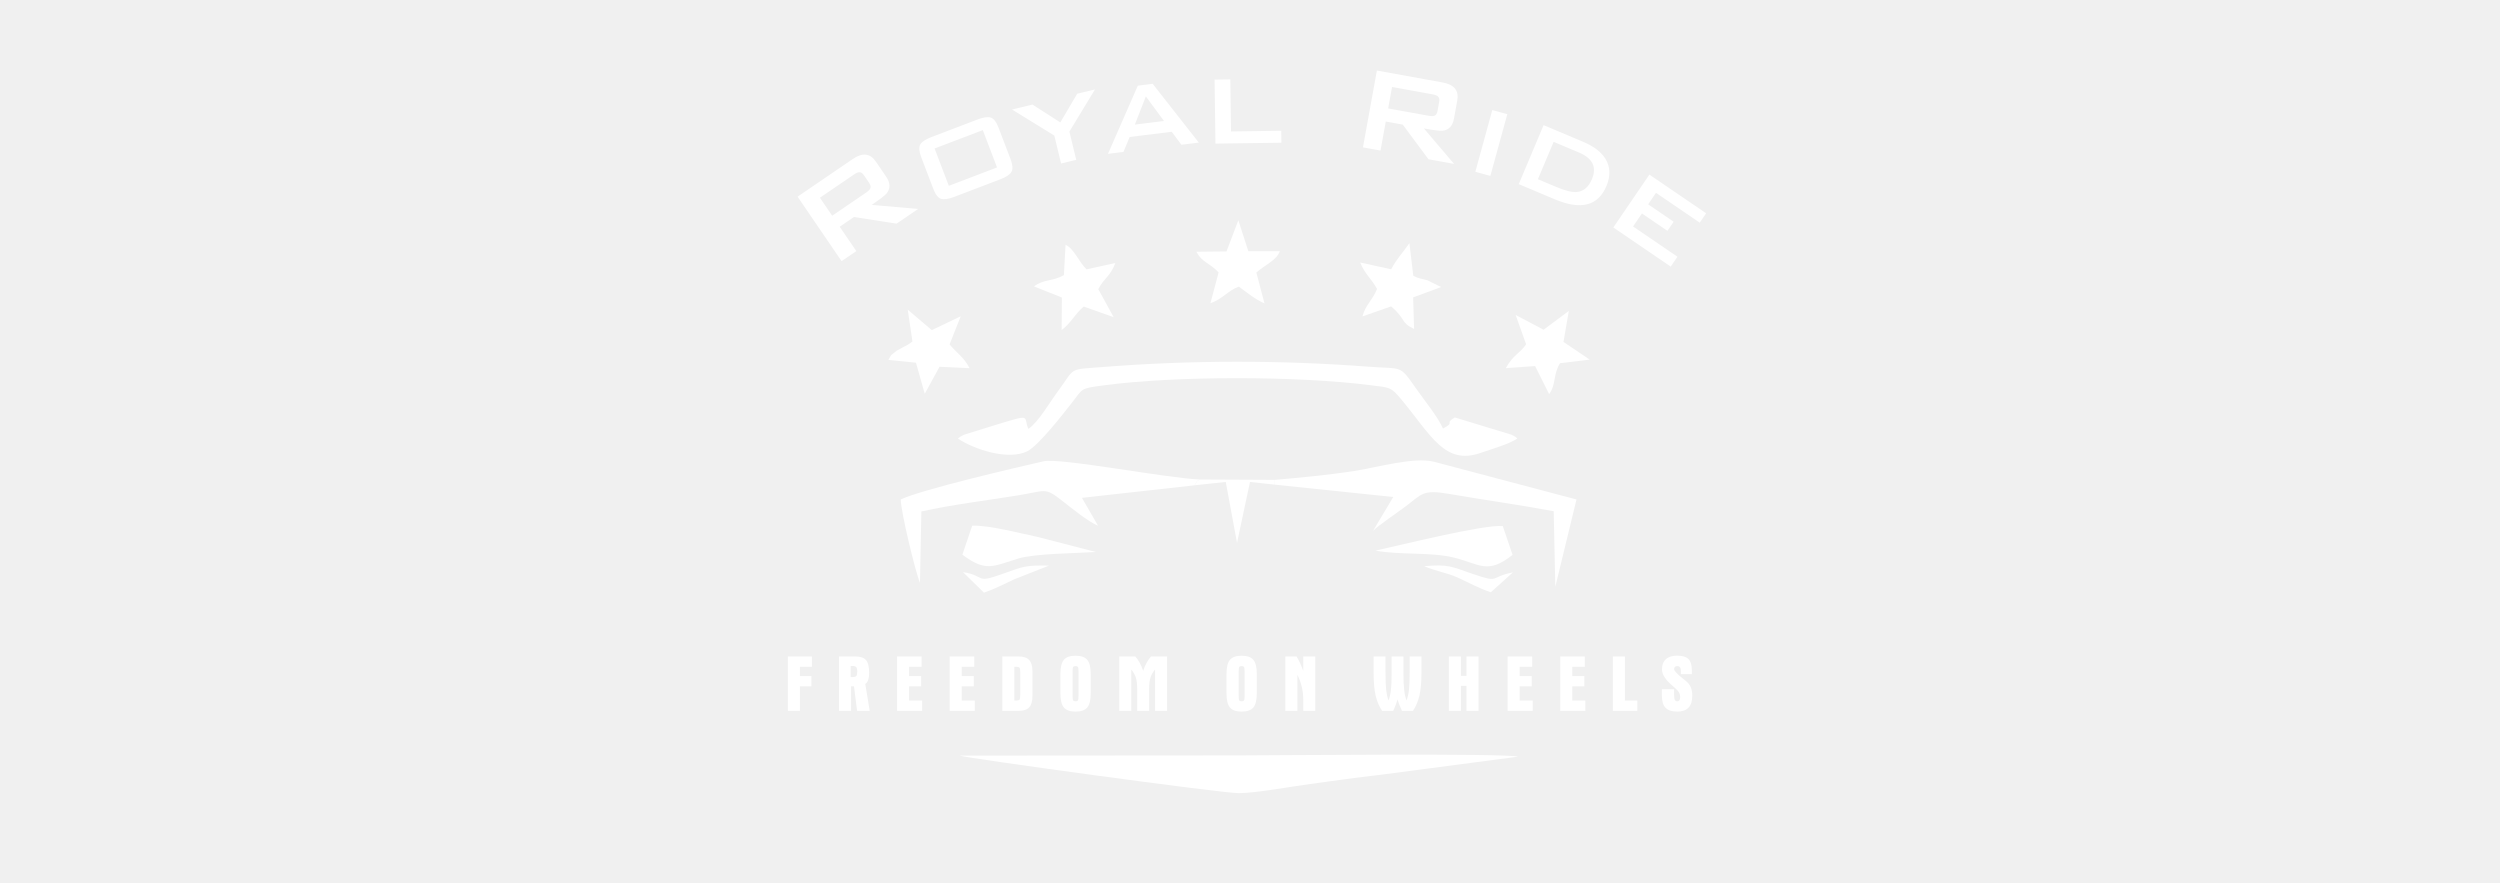
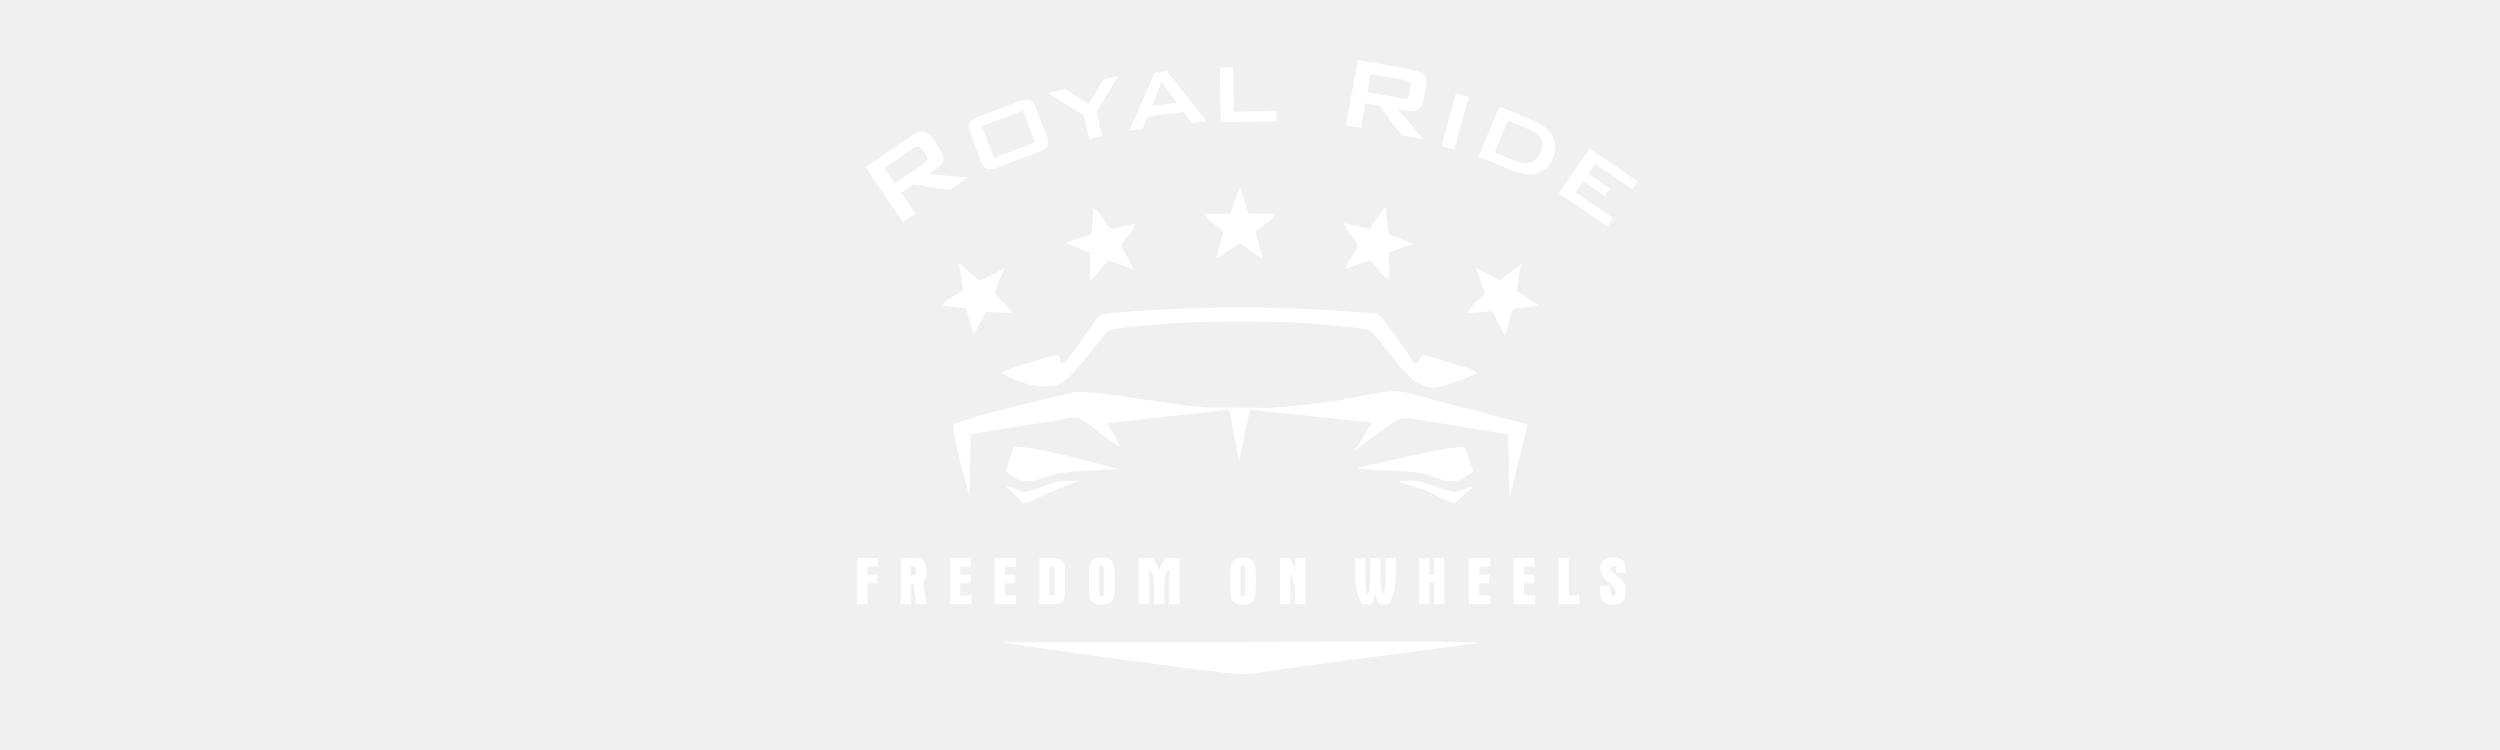
- <svg xmlns="http://www.w3.org/2000/svg" xml:space="preserve" width="816px" height="288px" version="1.1" style="shape-rendering:geometricPrecision; text-rendering:geometricPrecision; image-rendering:optimizeQuality; fill-rule:evenodd; clip-rule:evenodd" viewBox="0 0 816 288">
+ <svg xmlns="http://www.w3.org/2000/svg" xml:space="preserve" width="500px" height="150px" version="1.1" style="shape-rendering:geometricPrecision; text-rendering:geometricPrecision; image-rendering:optimizeQuality; fill-rule:evenodd; clip-rule:evenodd" viewBox="0 0 816 288">
  <defs>
    <style type="text/css">
   
    .fil0 {fill:white}
    .fil1 {fill:white;fill-rule:nonzero}
   
  </style>
  </defs>
  <g id="Capa_x0020_1">
    <g id="_2023076548208">
      <path class="fil0" d="M495.419 246.992c-3.132,-1.199 -80.524,-0.432 -91.049,-0.427l-91.137 0.068c1.58,0.75 85.811,12.305 91.137,12.257 5.758,-0.052 16.695,-2.11 23.208,-2.984 7.52,-1.009 15.278,-2.146 22.547,-2.954l45.294 -5.96z" />
      <path class="fil0" d="M335.653 139.986c-1.76,-4.092 1.478,-4.996 -10.698,-1.289l-10.406 3.234c-1.196,0.601 -1.394,0.81 -1.894,1.204 5.459,3.654 16.481,7.193 22.633,4.161 3.688,-1.819 11.774,-12.265 14.721,-16.023 3.522,-4.492 2.488,-4.447 9.836,-5.445 23.576,-3.202 63.845,-3.142 87.517,-0.092 6.38,0.822 6.532,0.416 10.206,4.85 9.531,11.504 14.037,21.321 25.634,17.264 4.102,-1.436 9.04,-2.762 12.069,-4.715 -0.635,-0.516 -0.499,-0.541 -1.938,-1.246l-18.476 -5.636c-3.713,2.191 0.453,1.333 -3.876,3.63 -1.535,-3.659 -6.176,-9.36 -8.752,-13.036 -5.593,-7.983 -4.294,-6.294 -15.509,-7.153 -28.458,-2.178 -58.038,-2.164 -86.491,0.078 -11.841,0.933 -9.052,-0.017 -14.828,7.8 -2.839,3.843 -6.471,10.229 -9.748,12.414z" />
      <path class="fil0" d="M389.893 158.403c0.916,-1.147 0.386,-1.26 1.854,-1.89 -10.832,-0.387 -45.685,-7.192 -51.19,-5.934 -8.954,2.045 -39.903,9.244 -46.555,12.443 0.069,4.239 4.888,24.049 6.277,27.191l0.455 -23.269c10.208,-2.274 21.532,-3.622 31.731,-5.282 9.063,-1.476 8.447,-2.748 14.38,1.902 2.642,2.072 8.41,6.779 11.564,8.042l-5.263 -9.106 36.747 -4.097z" />
      <path class="fil0" d="M416.097 156.631l0 1.561 38.659 4.025 -6.6 11.06c1.784,-1.844 7.799,-5.839 10.795,-8.11 5.192,-3.935 5.411,-5.455 14.126,-3.939 11.438,1.99 22.671,3.51 34.051,5.632l0.523 24.666 6.916 -28.497 -46.527 -12.314c-6.632,-1.65 -18.51,1.871 -26.026,3.022 -8.706,1.333 -17.035,2.116 -25.917,2.894z" />
      <path class="fil0" d="M448.972 179.721c7.726,1.476 18.021,0.447 25.332,2.216 8.795,2.128 11.126,5.745 19.396,-0.837l-3.19 -9.381c-5.958,-0.663 -34.395,6.475 -41.538,8.002z" />
      <path class="fil0" d="M314.125 181.037c7.664,5.794 10.009,3.766 18.179,1.289 5.54,-1.68 18.664,-1.716 25.378,-2.154l-19.045 -4.928c-5.563,-1.146 -15.712,-3.83 -21.31,-3.673l-3.202 9.466z" />
      <path class="fil0" d="M400.331 82.065l-9.844 0.106c1.887,3.516 4.116,3.452 7.265,6.729l-2.675 10.091c4.216,-1.536 5.633,-4.118 9.274,-5.432 2.797,1.985 5.118,4.053 8.373,5.461l-2.652 -10.068c2.739,-2.48 6.624,-3.947 7.657,-6.968l-10.276 0.001 -3.256 -10.096 -3.866 10.176z" />
      <path class="fil0" d="M454.079 87.9l-10.116 -2.216c1.622,3.979 3.637,5.154 5.504,8.639 -1.471,3.69 -3.802,5.195 -4.755,8.951l9.346 -3.269c4.969,4.229 2.909,5.159 7.5,7.38l-0.309 -10.32 9.131 -3.374 -4.509 -2.219c-2.076,-0.584 -2.713,-0.482 -4.573,-1.458l-1.266 -10.647c-2.081,3.026 -4.23,5.195 -5.953,8.533z" />
      <path class="fil0" d="M347.255 89.814c-3.687,2.078 -6.643,1.276 -9.758,3.673l9.099 3.628 -0.076 10.608c3.269,-2.483 4.235,-5.18 7.212,-7.665l9.773 3.472 -5.024 -9.145c1.981,-3.794 3.865,-4.064 5.584,-8.545l-9.413 2.08c-2.608,-2.505 -4.023,-6.73 -6.857,-8.017l-0.54 9.911z" />
      <path class="fil0" d="M503.83 107.626l-9.117 -4.808 3.414 9.564c-2.033,3.031 -4.161,3.309 -6.636,7.785l9.569 -0.686 4.584 9.168c2.36,-3.29 1.233,-6.479 3.562,-10.103l9.66 -1.171 -8.545 -5.766 1.742 -10.131 -8.233 6.148z" />
      <path class="fil0" d="M297.822 111.464c-2.013,1.523 -2.014,1.235 -4.013,2.4 -1.047,0.61 -0.852,0.323 -1.741,1.091 -1.679,1.449 -0.775,0.247 -2.096,2.524l8.993 0.903 2.877 10.147 4.821 -8.814 9.81 0.461c-1.763,-3.528 -4.412,-5.143 -6.528,-7.774l3.637 -9.169 -9.446 4.523 -7.852 -6.681 1.538 10.389z" />
      <path class="fil0" d="M389.893 158.403l10.194 -1.101 3.678 19.898 4.232 -19.894 8.1 0.886 0 -1.561 -24.35 -0.118c-1.468,0.63 -0.938,0.743 -1.854,1.89z" />
      <path class="fil0" d="M314.309 186.728l6.852 6.712c3.472,-1.173 6.473,-2.773 9.883,-4.35l11.352 -4.477c-7.812,-0.155 -8.386,0.291 -14.93,2.625 -9.584,3.418 -5.281,0.801 -13.157,-0.51z" />
      <path class="fil0" d="M486.609 193.318l7.194 -6.484c-7.947,1.527 -3.852,3.69 -13.348,0.41 -6.8,-2.349 -7.623,-3.097 -15.594,-2.46 3.022,1.441 7.468,2.177 10.736,3.645 3.646,1.638 7.021,3.571 11.012,4.889z" />
      <path class="fil1" d="M299.658 68.211l-7.017 4.787 -13.913 -2.168 -4.651 3.173 5.427 7.956 -4.815 3.283 -14.359 -21.052 18.033 -12.3c3.155,-2.153 5.661,-1.868 7.516,0.851l3.367 4.937c1.391,2.04 1.438,3.861 0.14,5.464 -0.496,0.617 -2.117,1.863 -4.864,3.737l15.136 1.332zm-15.952 -8.488l-1.725 -2.529c-0.483,-0.708 -1.002,-1.031 -1.559,-0.97 -0.429,0.013 -1.024,0.28 -1.785,0.8l-11.016 7.513 4.007 5.875 11.016 -7.513c0.761,-0.52 1.227,-0.977 1.396,-1.371 0.26,-0.496 0.148,-1.098 -0.334,-1.805zm46.145 -7.759c0.703,1.846 0.803,3.217 0.299,4.114 -0.503,0.896 -1.709,1.708 -3.616,2.436l-15.09 5.753c-1.907,0.727 -3.344,0.931 -4.312,0.613 -0.967,-0.319 -1.808,-1.416 -2.524,-3.293l-3.923 -10.29c-0.715,-1.877 -0.818,-3.256 -0.309,-4.138 0.51,-0.881 1.719,-1.685 3.626,-2.412l15.09 -5.754c1.907,-0.727 3.345,-0.931 4.311,-0.613 0.967,0.319 1.809,1.416 2.525,3.293l3.923 10.291zm-4.419 2.689l-4.645 -12.183 -15.736 5.999 4.645 12.183 15.736 -5.999zm31.97 -25.463l-8.352 13.763 2.233 9.215 -4.944 1.198 -2.21 -9.119 -13.797 -8.497 6.671 -1.617 9.086 5.828 5.506 -9.363 5.807 -1.408zm33.896 17.354l-5.685 0.703 -3.162 -4.236 -13.724 1.697 -2.033 4.88 -5.049 0.625 9.738 -22.255 4.852 -0.6 15.063 19.186zm-11.373 -7.053l-5.919 -8.026 -3.589 9.202 9.508 -1.176zm38.326 7.092l-21.53 0.291 -0.283 -20.888 5.136 -0.07 0.229 16.988 16.395 -0.222 0.053 3.901zm56.355 6.914l-8.358 -1.516 -8.388 -11.31 -5.54 -1.005 -1.719 9.475 -5.734 -1.04 4.549 -25.074 21.479 3.897c3.757,0.682 5.342,2.643 4.755,5.882l-1.067 5.88c-0.441,2.43 -1.686,3.76 -3.736,3.99 -0.786,0.092 -2.815,-0.159 -6.087,-0.753l9.846 11.574zm-5.404 -17.243l0.546 -3.013c0.153,-0.842 0.01,-1.437 -0.429,-1.784 -0.315,-0.291 -0.926,-0.519 -1.833,-0.684l-13.12 -2.381 -1.27 6.998 13.12 2.38c0.907,0.165 1.559,0.166 1.957,0.004 0.533,-0.171 0.876,-0.678 1.029,-1.52zm17.253 21.161l-4.905 -1.347 5.531 -20.145 4.905 1.347 -5.531 20.145zm37.883 3.322c-2.723,6.463 -8.332,7.905 -16.828,4.327l-11.788 -4.966 8.11 -19.252 12.971 5.464c3.429,1.444 5.844,3.301 7.246,5.571 1.573,2.627 1.669,5.58 0.289,8.856zm-4.729 -2.26c1.649,-3.913 0.243,-6.81 -4.218,-8.689l-8.283 -3.489 -5.138 12.198 6.054 2.549c2.882,1.215 5.101,1.756 6.657,1.626 2.199,-0.218 3.841,-1.615 4.928,-4.195zm25.708 28.542l-18.727 -12.773 11.772 -17.258 18.523 12.634 -2.088 3.061 -14.28 -9.741 -2.559 3.754 8.323 5.677 -2.032 2.978 -8.323 -5.677 -2.894 4.243 14.484 9.879 -2.199 3.223z" />
      <path class="fil1" d="M257.166 232.034l0 -17.773 7.842 0 0 3.383 -3.913 0 0 3.018 3.748 0 0 3.357 -3.748 0 0 8.015 -3.929 0zm20.488 -11.033l0.646 0c0.599,0 1.002,-0.126 1.206,-0.373 0.204,-0.252 0.304,-0.755 0.304,-1.505 0,-0.629 -0.105,-1.071 -0.317,-1.341 -0.212,-0.264 -0.564,-0.399 -1.054,-0.399l-0.785 0 0 3.618zm-3.803 -6.74l5.26 0c1.679,0 2.858,0.395 3.548,1.188 0.685,0.789 1.028,2.182 1.028,4.173 0,0.941 -0.108,1.717 -0.325,2.337 -0.217,0.62 -0.529,1.037 -0.946,1.258l1.462 8.817 -4.12 0 -1.015 -8.015 -0.963 0 0 8.015 -3.929 0 0 -17.773zm18.944 17.773l0 -17.773 8.019 0 0 3.383 -4.09 0 0 3.018 3.938 0 0 3.357 -3.938 0 0 4.632 4.268 0 0 3.383 -8.197 0zm17.178 0l0 -17.773 8.019 0 0 3.383 -4.089 0 0 3.018 3.938 0 0 3.357 -3.938 0 0 4.632 4.267 0 0 3.383 -8.197 0zm17.179 -17.773l5.261 0c1.6,0 2.763,0.377 3.487,1.136 0.724,0.759 1.088,1.978 1.088,3.656l0 8.188c0,1.688 -0.359,2.906 -1.079,3.661 -0.72,0.755 -1.887,1.132 -3.496,1.132l-5.261 0 0 -17.773zm3.929 3.383l0 11.007 0.66 0c0.49,0 0.824,-0.091 1.001,-0.273 0.178,-0.182 0.265,-0.646 0.265,-1.388l0 -0.447 0 -7.225c0,-0.742 -0.087,-1.21 -0.265,-1.397 -0.177,-0.186 -0.511,-0.277 -1.001,-0.277l-0.66 0zm19.018 1.826l0 7.88c0,0.676 0.07,1.106 0.208,1.288 0.139,0.182 0.391,0.273 0.755,0.273 0.373,0 0.625,-0.095 0.759,-0.29 0.135,-0.195 0.204,-0.664 0.204,-1.401l0 -0.395 0 -7.75c0,-0.72 -0.069,-1.18 -0.208,-1.375 -0.139,-0.195 -0.39,-0.291 -0.755,-0.291 -0.373,0 -0.625,0.091 -0.759,0.269 -0.134,0.178 -0.204,0.599 -0.204,1.271l0 0.521zm-3.981 0.52c0,-2.194 0.377,-3.739 1.132,-4.628 0.755,-0.889 2.025,-1.335 3.812,-1.335 1.787,0 3.058,0.446 3.812,1.335 0.755,0.889 1.132,2.434 1.132,4.628l0 6.315c0,2.194 -0.377,3.738 -1.132,4.627 -0.754,0.889 -2.025,1.336 -3.812,1.336 -1.787,0 -3.057,-0.447 -3.812,-1.336 -0.755,-0.889 -1.132,-2.433 -1.132,-4.627l0 -6.315zm30.888 12.044l0 -13.505c-0.685,0.823 -1.175,1.682 -1.475,2.584 -0.299,0.902 -0.451,2.16 -0.451,3.769l0 0.989 0 6.163 -3.903 0 0 -7.152c0,-1.609 -0.152,-2.867 -0.451,-3.769 -0.299,-0.902 -0.789,-1.761 -1.475,-2.584l0 13.505 -3.929 0 0 -17.773 5.235 0c0.542,0.611 1.028,1.31 1.462,2.103 0.429,0.79 0.802,1.661 1.118,2.611 0.286,-0.923 0.647,-1.787 1.085,-2.585 0.433,-0.802 0.927,-1.509 1.479,-2.129l5.234 0 0 17.773 -3.929 0zm27.305 -12.564l0 7.88c0,0.676 0.07,1.106 0.208,1.288 0.139,0.182 0.391,0.273 0.755,0.273 0.373,0 0.625,-0.095 0.759,-0.29 0.135,-0.195 0.204,-0.664 0.204,-1.401l0 -0.395 0 -7.75c0,-0.72 -0.069,-1.18 -0.208,-1.375 -0.139,-0.195 -0.39,-0.291 -0.755,-0.291 -0.373,0 -0.625,0.091 -0.759,0.269 -0.134,0.178 -0.204,0.599 -0.204,1.271l0 0.521zm-3.981 0.52c0,-2.194 0.377,-3.739 1.132,-4.628 0.755,-0.889 2.025,-1.335 3.812,-1.335 1.787,0 3.058,0.446 3.812,1.335 0.755,0.889 1.132,2.434 1.132,4.628l0 6.315c0,2.194 -0.377,3.738 -1.132,4.627 -0.754,0.889 -2.025,1.336 -3.812,1.336 -1.787,0 -3.057,-0.447 -3.812,-1.336 -0.755,-0.889 -1.132,-2.433 -1.132,-4.627l0 -6.315zm19.204 -5.729l3.652 0c0.368,0.602 0.741,1.296 1.114,2.081 0.369,0.79 0.733,1.657 1.089,2.607l0 -4.688 3.903 0 0 17.773 -3.903 0 0 -3.483c0,-1.505 -0.16,-2.953 -0.481,-4.341 -0.322,-1.392 -0.803,-2.711 -1.445,-3.964l0 11.788 -3.929 0 0 -17.773zm38.078 17.773c-0.316,-0.659 -0.594,-1.301 -0.841,-1.926 -0.243,-0.62 -0.447,-1.227 -0.607,-1.821 -0.187,0.633 -0.399,1.262 -0.633,1.878 -0.23,0.62 -0.499,1.24 -0.807,1.869l-3.591 0c-0.985,-1.449 -1.692,-3.119 -2.13,-5.014 -0.438,-1.891 -0.655,-4.358 -0.655,-7.398l0 -5.361 3.878 0 0 5.109c0,2.667 0.078,4.636 0.23,5.911 0.151,1.275 0.403,2.39 0.758,3.348 0.365,-0.95 0.625,-2.073 0.781,-3.374 0.156,-1.296 0.234,-3.261 0.234,-5.885l0 -5.109 3.852 0 0 5.109c0,2.507 0.078,4.437 0.234,5.79 0.156,1.357 0.416,2.511 0.78,3.469 0.365,-0.976 0.625,-2.112 0.781,-3.413 0.156,-1.297 0.234,-3.248 0.234,-5.846l0 -5.109 3.852 0 0 5.361c0,3.04 -0.217,5.507 -0.655,7.398 -0.438,1.895 -1.145,3.565 -2.13,5.014l-3.565 0zm15.297 -17.773l3.929 0 0 6.349 1.822 0 0 -6.349 3.929 0 0 17.773 -3.929 0 0 -8.171 -1.822 0 0 8.171 -3.929 0 0 -17.773zm19.174 17.773l0 -17.773 8.019 0 0 3.383 -4.09 0 0 3.018 3.938 0 0 3.357 -3.938 0 0 4.632 4.268 0 0 3.383 -8.197 0zm17.178 0l0 -17.773 8.02 0 0 3.383 -4.09 0 0 3.018 3.938 0 0 3.357 -3.938 0 0 4.632 4.268 0 0 3.383 -8.198 0zm17.179 -17.773l3.929 0 0 14.39 4.06 0 0 3.383 -7.989 0 0 -17.773zm22.197 5.777l0 -1.015c0,-0.551 -0.095,-0.959 -0.291,-1.219 -0.195,-0.264 -0.498,-0.395 -0.906,-0.395 -0.303,0 -0.547,0.087 -0.733,0.261 -0.187,0.173 -0.282,0.407 -0.282,0.707 0,0.555 0.941,1.583 2.819,3.07 0.356,0.282 0.633,0.499 0.828,0.651 0.812,0.633 1.397,1.34 1.753,2.116 0.355,0.777 0.533,1.744 0.533,2.906 0,1.718 -0.412,3.006 -1.231,3.864 -0.824,0.855 -2.061,1.284 -3.713,1.284 -1.713,0 -2.967,-0.412 -3.769,-1.24 -0.802,-0.824 -1.201,-2.13 -1.201,-3.908l0 -2.164 3.981 0 0 1.982c0,0.698 0.083,1.201 0.247,1.509 0.165,0.308 0.43,0.464 0.794,0.464 0.295,0 0.525,-0.117 0.689,-0.351 0.166,-0.23 0.248,-0.555 0.248,-0.972 0,-0.585 -0.126,-1.105 -0.373,-1.556 -0.252,-0.456 -0.776,-1.028 -1.579,-1.722 -0.134,-0.122 -0.334,-0.291 -0.598,-0.512 -2.256,-1.913 -3.383,-3.687 -3.383,-5.322 0,-1.435 0.425,-2.537 1.275,-3.313 0.854,-0.776 2.065,-1.162 3.643,-1.162 1.735,0 2.975,0.368 3.721,1.11 0.746,0.742 1.119,2.004 1.119,3.786l0 1.141 -3.591 0z" />
    </g>
  </g>
</svg>
